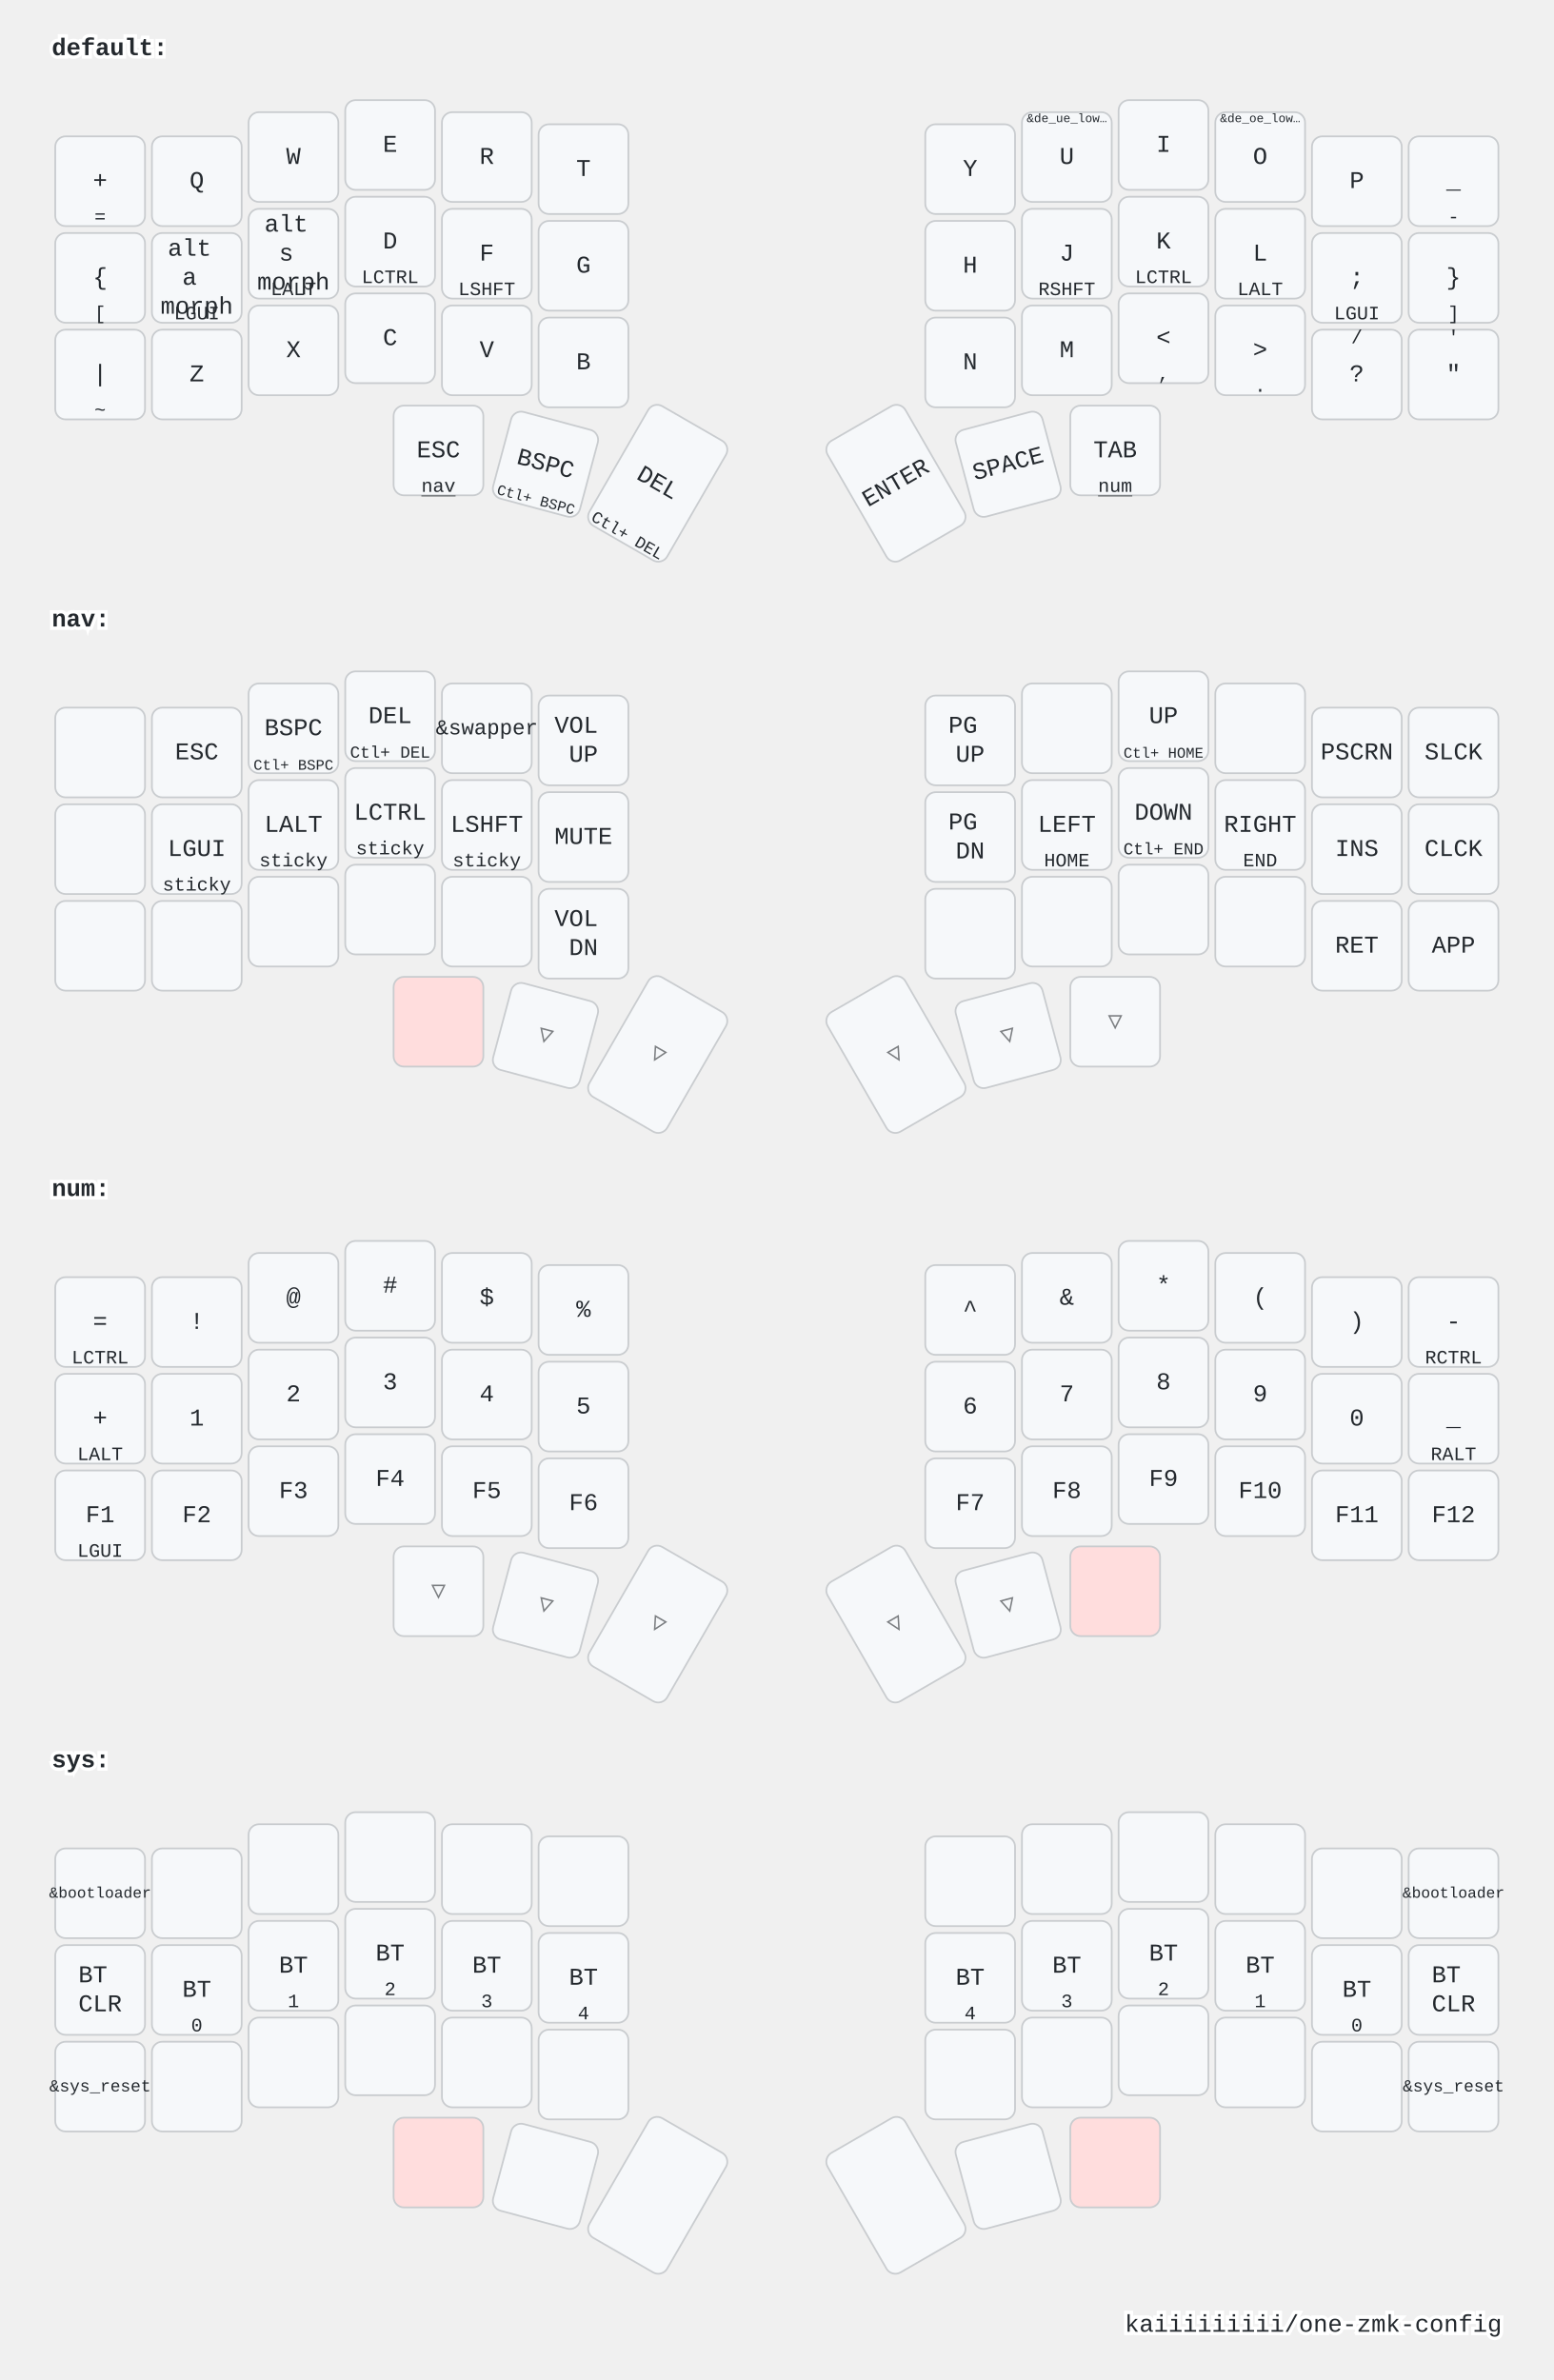
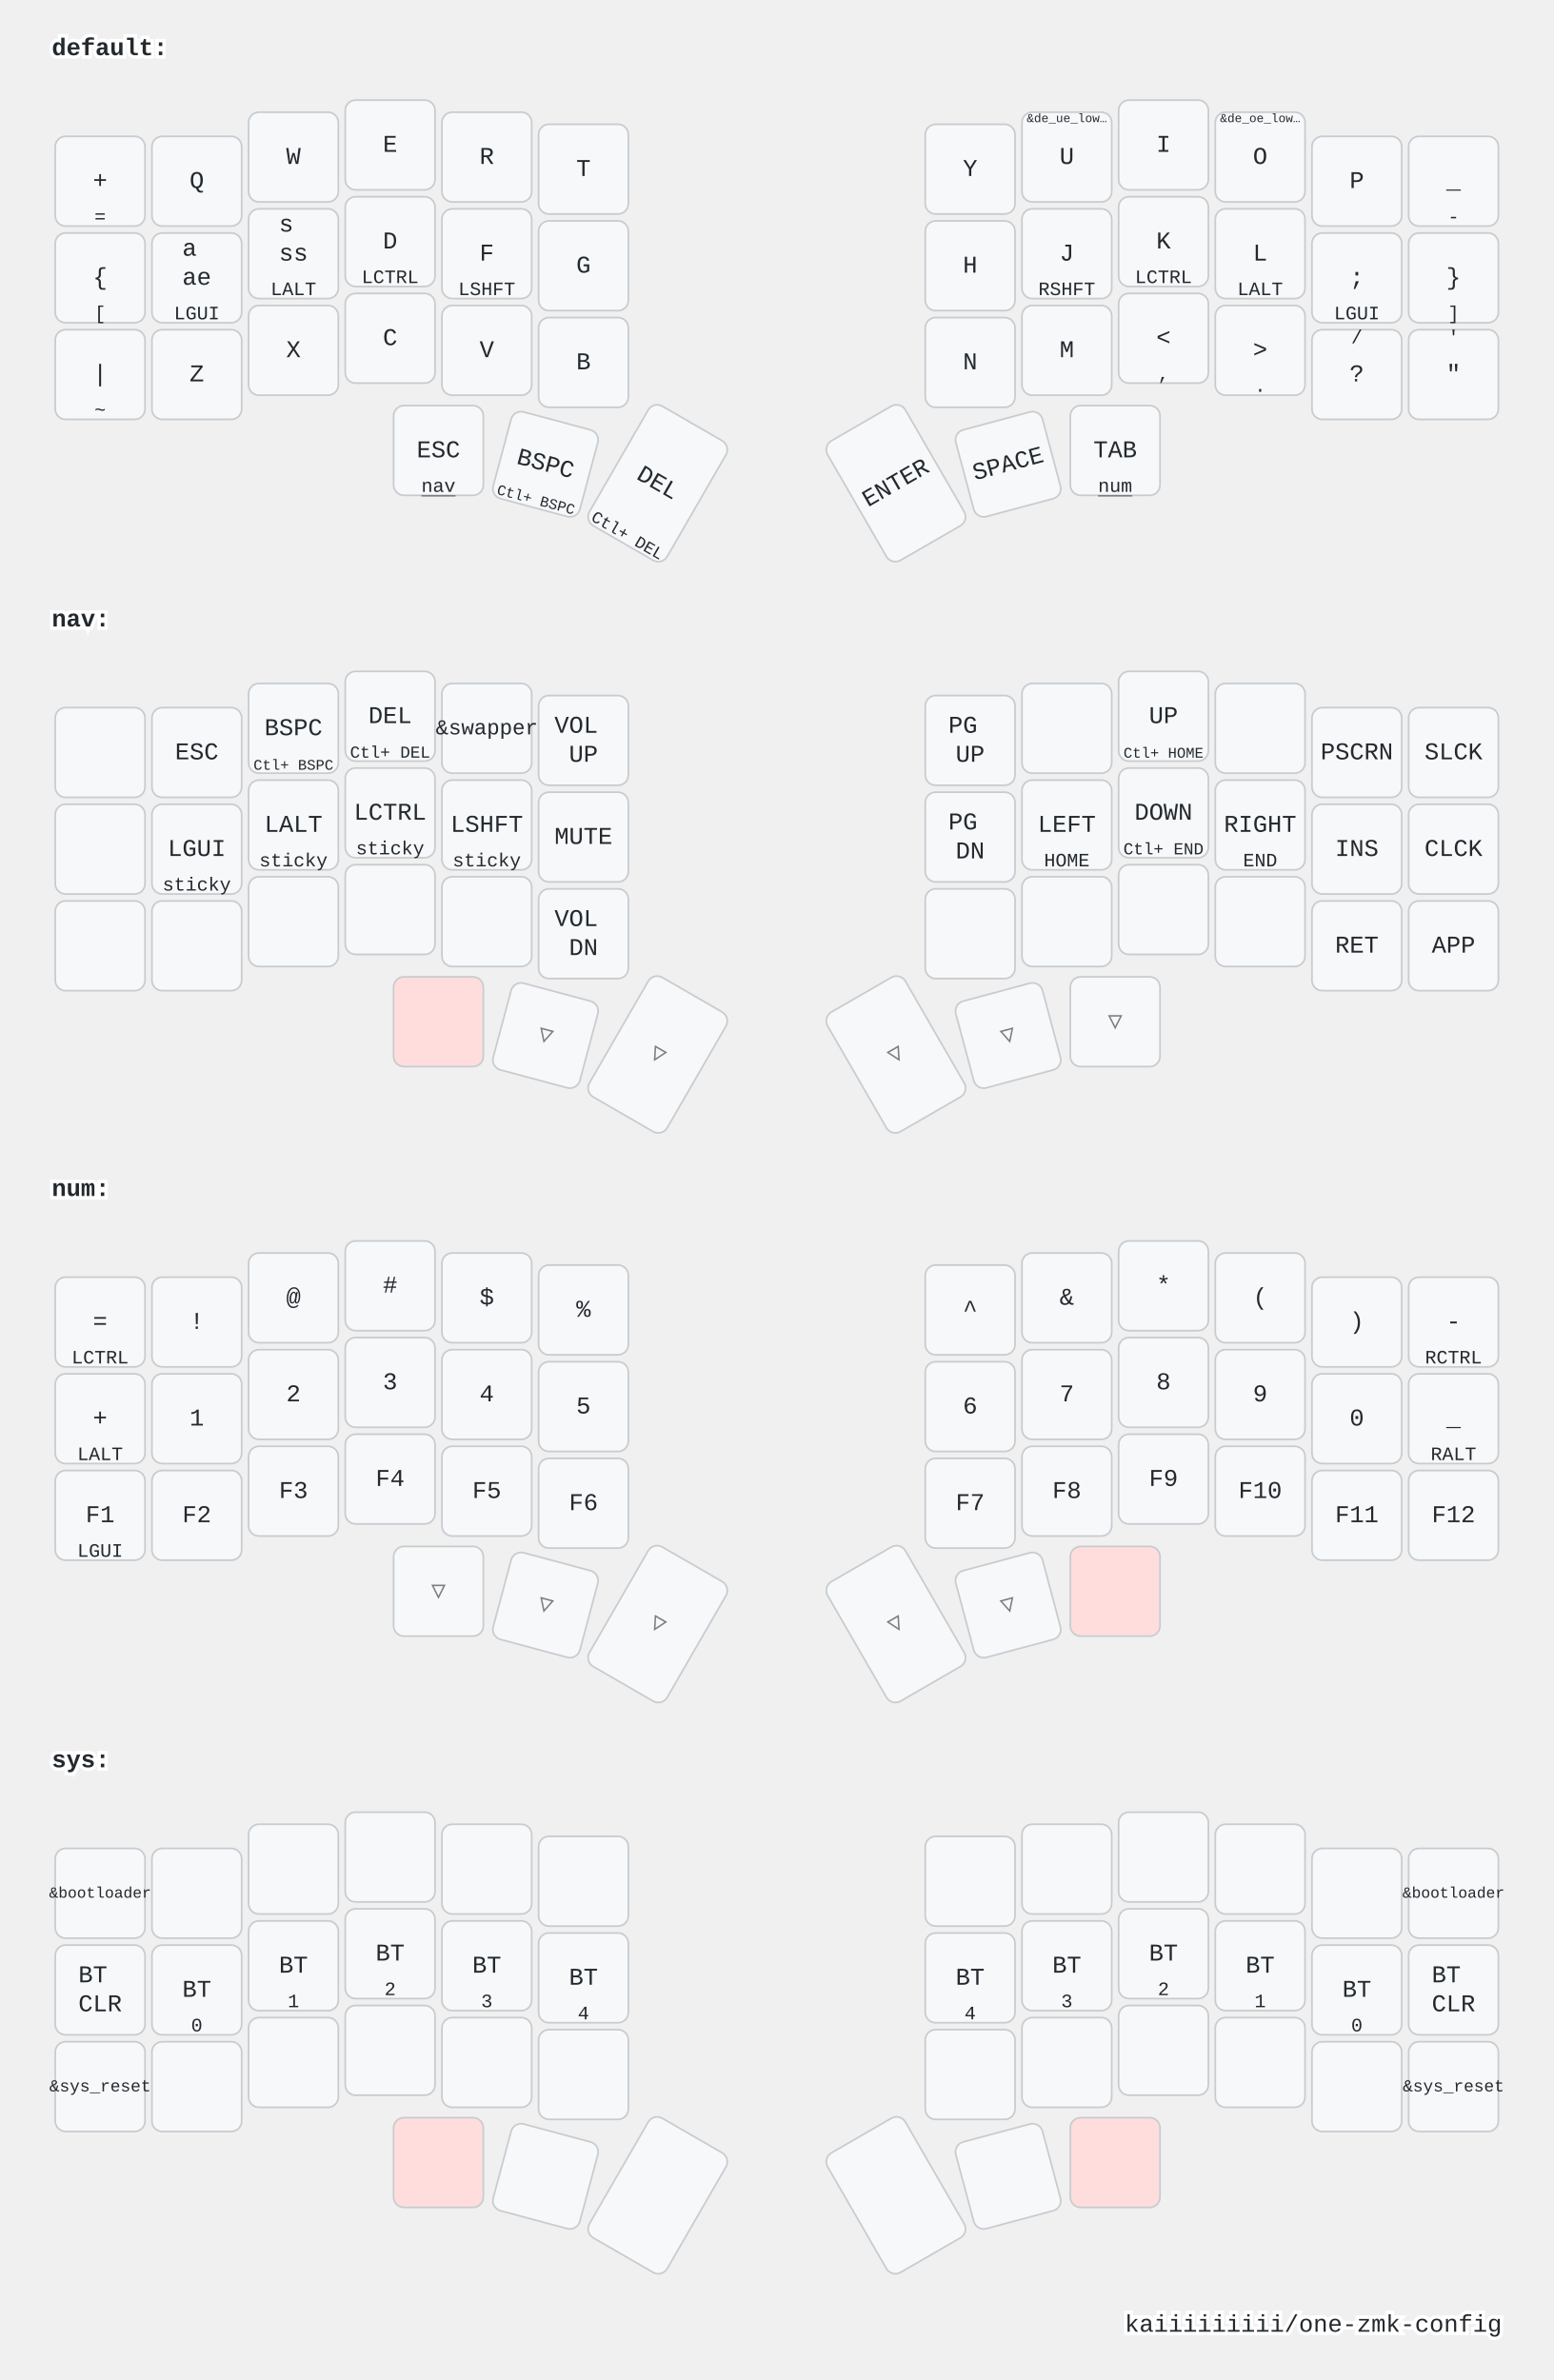
<svg xmlns="http://www.w3.org/2000/svg" width="900" height="1379" viewBox="0 0 900 1379" class="keymap">
  <style>/* inherit to force styles through use tags */
svg path {
    fill: inherit;
}

/* font and background color specifications */
svg.keymap {
    font-family: SFMono-Regular,Consolas,Liberation Mono,Menlo,monospace;
    font-size: 14px;
    font-kerning: normal;
    text-rendering: optimizeLegibility;
    fill: #24292e;
}

/* default key styling */
rect.key {
    fill: #f6f8fa;
}

rect.key, rect.combo {
    stroke: #c9cccf;
    stroke-width: 1;
}

/* default key side styling, only used is draw_key_sides is set */
rect.side {
    filter: brightness(90%);
}

/* color accent for combo boxes */
rect.combo, rect.combo-separate {
    fill: #cdf;
}

/* color accent for held keys */
rect.held, rect.combo.held {
    fill: #fdd;
}

/* color accent for ghost (optional) keys */
rect.ghost, rect.combo.ghost {
    stroke-dasharray: 4, 4;
    stroke-width: 2;
}

text {
    text-anchor: middle;
    dominant-baseline: middle;
}

/* styling for layer labels */
text.label {
    font-weight: bold;
    text-anchor: start;
    stroke: white;
    stroke-width: 4;
    paint-order: stroke;
}

/* styling for optional footer */
text.footer {
    text-anchor: end;
    dominant-baseline: auto;
    stroke: white;
    stroke-width: 4;
    paint-order: stroke;
}

/* styling for combo tap, and key hold/shifted label text */
text.combo, text.hold, text.shifted {
    font-size: 11px;
}

text.hold {
    text-anchor: middle;
    dominant-baseline: auto;
}

text.shifted {
    text-anchor: middle;
    dominant-baseline: hanging;
}

text.layer-activator {
    text-decoration: underline;
}

/* styling for hold/shifted label text in combo box */
text.combo.hold, text.combo.shifted {
    font-size: 8px;
}

/* lighter symbol for transparent keys */
text.trans {
    fill: #7b7e81;
}

/* styling for combo dendrons */
path.combo {
    stroke-width: 1;
    stroke: gray;
    fill: none;
}

/* Start Tabler Icons Cleanup */
/* cannot use height/width with glyphs */
.icon-tabler &gt; path {
    fill: inherit;
    stroke: inherit;
    stroke-width: 2;
}
/* hide tabler's default box */
.icon-tabler &gt; path[stroke="none"][fill="none"] {
    visibility: hidden;
}
/* End Tabler Icons Cleanup */

@media (prefers-color-scheme: dark) {
svg.keymap { fill: #d1d6db; }
rect.key { fill: #3f4750; }
rect.key, rect.combo { stroke: #60666c; }
rect.combo, rect.combo-separate { fill: #1f3d7a; }
rect.held, rect.combo.held { fill: #854747; }
text.label, text.footer { stroke: black; }
text.trans { fill: #7e8184; }
path.combo { stroke: #7f7f7f; }

}</style>
  <g transform="translate(30, 0)" class="layer-default">
    <text x="0" y="28" class="label" id="default">default:</text>
    <g transform="translate(0, 56)">
      <g transform="translate(28, 49)" class="key keypos-0">
        <rect rx="6" ry="6" x="-26" y="-26" width="52" height="52" class="key" />
        <text x="0" y="0" class="key tap">+</text>
        <text x="0" y="24" class="key hold">=</text>
      </g>
      <g transform="translate(84, 49)" class="key keypos-1">
        <rect rx="6" ry="6" x="-26" y="-26" width="52" height="52" class="key" />
        <text x="0" y="0" class="key tap">Q</text>
      </g>
      <g transform="translate(140, 35)" class="key keypos-2">
        <rect rx="6" ry="6" x="-26" y="-26" width="52" height="52" class="key" />
        <text x="0" y="0" class="key tap">W</text>
      </g>
      <g transform="translate(196, 28)" class="key keypos-3">
        <rect rx="6" ry="6" x="-26" y="-26" width="52" height="52" class="key" />
        <text x="0" y="0" class="key tap">E</text>
      </g>
      <g transform="translate(252, 35)" class="key keypos-4">
        <rect rx="6" ry="6" x="-26" y="-26" width="52" height="52" class="key" />
        <text x="0" y="0" class="key tap">R</text>
      </g>
      <g transform="translate(308, 42)" class="key keypos-5">
        <rect rx="6" ry="6" x="-26" y="-26" width="52" height="52" class="key" />
        <text x="0" y="0" class="key tap">T</text>
      </g>
      <g transform="translate(532, 42)" class="key keypos-6">
        <rect rx="6" ry="6" x="-26" y="-26" width="52" height="52" class="key" />
        <text x="0" y="0" class="key tap">Y</text>
      </g>
      <g transform="translate(588, 35)" class="key keypos-7">
        <rect rx="6" ry="6" x="-26" y="-26" width="52" height="52" class="key" />
        <text x="0" y="0" class="key tap">U</text>
        <text x="0" y="-24" class="key shifted">
          <tspan style="font-size: 64%">&amp;de_ue_low…</tspan>
        </text>
      </g>
      <g transform="translate(644, 28)" class="key keypos-8">
        <rect rx="6" ry="6" x="-26" y="-26" width="52" height="52" class="key" />
        <text x="0" y="0" class="key tap">I</text>
      </g>
      <g transform="translate(700, 35)" class="key keypos-9">
        <rect rx="6" ry="6" x="-26" y="-26" width="52" height="52" class="key" />
        <text x="0" y="0" class="key tap">O</text>
        <text x="0" y="-24" class="key shifted">
          <tspan style="font-size: 64%">&amp;de_oe_low…</tspan>
        </text>
      </g>
      <g transform="translate(756, 49)" class="key keypos-10">
        <rect rx="6" ry="6" x="-26" y="-26" width="52" height="52" class="key" />
        <text x="0" y="0" class="key tap">P</text>
      </g>
      <g transform="translate(812, 49)" class="key keypos-11">
        <rect rx="6" ry="6" x="-26" y="-26" width="52" height="52" class="key" />
        <text x="0" y="0" class="key tap">_</text>
        <text x="0" y="24" class="key hold">-</text>
      </g>
      <g transform="translate(28, 105)" class="key keypos-12">
        <rect rx="6" ry="6" x="-26" y="-26" width="52" height="52" class="key" />
        <text x="0" y="0" class="key tap">{</text>
        <text x="0" y="24" class="key hold">[</text>
      </g>
      <g transform="translate(84, 105)" class="key keypos-13">
        <rect rx="6" ry="6" x="-26" y="-26" width="52" height="52" class="key" />
        <text x="0" y="0" class="key tap">
-           <tspan x="0" dy="-1.2em">alt</tspan>
-           <tspan x="0" dy="1.2em">a</tspan>
-           <tspan x="0" dy="1.2em">morph</tspan>
+           <tspan x="0" dy="-1.2em">a</tspan>
+           <tspan x="0" dy="1.2em">ae</tspan>
        </text>
        <text x="0" y="24" class="key hold">LGUI</text>
      </g>
      <g transform="translate(140, 91)" class="key keypos-14">
        <rect rx="6" ry="6" x="-26" y="-26" width="52" height="52" class="key" />
        <text x="0" y="0" class="key tap">
-           <tspan x="0" dy="-1.2em">alt</tspan>
-           <tspan x="0" dy="1.2em">s</tspan>
-           <tspan x="0" dy="1.2em">morph</tspan>
+           <tspan x="0" dy="-1.2em">s</tspan>
+           <tspan x="0" dy="1.2em">ss</tspan>
        </text>
        <text x="0" y="24" class="key hold">LALT</text>
      </g>
      <g transform="translate(196, 84)" class="key keypos-15">
        <rect rx="6" ry="6" x="-26" y="-26" width="52" height="52" class="key" />
        <text x="0" y="0" class="key tap">D</text>
        <text x="0" y="24" class="key hold">LCTRL</text>
      </g>
      <g transform="translate(252, 91)" class="key keypos-16">
        <rect rx="6" ry="6" x="-26" y="-26" width="52" height="52" class="key" />
        <text x="0" y="0" class="key tap">F</text>
        <text x="0" y="24" class="key hold">LSHFT</text>
      </g>
      <g transform="translate(308, 98)" class="key keypos-17">
        <rect rx="6" ry="6" x="-26" y="-26" width="52" height="52" class="key" />
        <text x="0" y="0" class="key tap">G</text>
      </g>
      <g transform="translate(532, 98)" class="key keypos-18">
        <rect rx="6" ry="6" x="-26" y="-26" width="52" height="52" class="key" />
        <text x="0" y="0" class="key tap">H</text>
      </g>
      <g transform="translate(588, 91)" class="key keypos-19">
        <rect rx="6" ry="6" x="-26" y="-26" width="52" height="52" class="key" />
        <text x="0" y="0" class="key tap">J</text>
        <text x="0" y="24" class="key hold">RSHFT</text>
      </g>
      <g transform="translate(644, 84)" class="key keypos-20">
        <rect rx="6" ry="6" x="-26" y="-26" width="52" height="52" class="key" />
        <text x="0" y="0" class="key tap">K</text>
        <text x="0" y="24" class="key hold">LCTRL</text>
      </g>
      <g transform="translate(700, 91)" class="key keypos-21">
        <rect rx="6" ry="6" x="-26" y="-26" width="52" height="52" class="key" />
        <text x="0" y="0" class="key tap">L</text>
        <text x="0" y="24" class="key hold">LALT</text>
      </g>
      <g transform="translate(756, 105)" class="key keypos-22">
        <rect rx="6" ry="6" x="-26" y="-26" width="52" height="52" class="key" />
        <text x="0" y="0" class="key tap">;</text>
        <text x="0" y="24" class="key hold">LGUI</text>
      </g>
      <g transform="translate(812, 105)" class="key keypos-23">
        <rect rx="6" ry="6" x="-26" y="-26" width="52" height="52" class="key" />
        <text x="0" y="0" class="key tap">}</text>
        <text x="0" y="24" class="key hold">]</text>
      </g>
      <g transform="translate(28, 161)" class="key keypos-24">
        <rect rx="6" ry="6" x="-26" y="-26" width="52" height="52" class="key" />
        <text x="0" y="0" class="key tap">|</text>
        <text x="0" y="24" class="key hold">~</text>
      </g>
      <g transform="translate(84, 161)" class="key keypos-25">
        <rect rx="6" ry="6" x="-26" y="-26" width="52" height="52" class="key" />
        <text x="0" y="0" class="key tap">Z</text>
      </g>
      <g transform="translate(140, 147)" class="key keypos-26">
        <rect rx="6" ry="6" x="-26" y="-26" width="52" height="52" class="key" />
        <text x="0" y="0" class="key tap">X</text>
      </g>
      <g transform="translate(196, 140)" class="key keypos-27">
        <rect rx="6" ry="6" x="-26" y="-26" width="52" height="52" class="key" />
        <text x="0" y="0" class="key tap">C</text>
      </g>
      <g transform="translate(252, 147)" class="key keypos-28">
        <rect rx="6" ry="6" x="-26" y="-26" width="52" height="52" class="key" />
        <text x="0" y="0" class="key tap">V</text>
      </g>
      <g transform="translate(308, 154)" class="key keypos-29">
        <rect rx="6" ry="6" x="-26" y="-26" width="52" height="52" class="key" />
        <text x="0" y="0" class="key tap">B</text>
      </g>
      <g transform="translate(532, 154)" class="key keypos-30">
        <rect rx="6" ry="6" x="-26" y="-26" width="52" height="52" class="key" />
        <text x="0" y="0" class="key tap">N</text>
      </g>
      <g transform="translate(588, 147)" class="key keypos-31">
        <rect rx="6" ry="6" x="-26" y="-26" width="52" height="52" class="key" />
        <text x="0" y="0" class="key tap">M</text>
      </g>
      <g transform="translate(644, 140)" class="key keypos-32">
        <rect rx="6" ry="6" x="-26" y="-26" width="52" height="52" class="key" />
        <text x="0" y="0" class="key tap">&lt;</text>
        <text x="0" y="24" class="key hold">,</text>
      </g>
      <g transform="translate(700, 147)" class="key keypos-33">
        <rect rx="6" ry="6" x="-26" y="-26" width="52" height="52" class="key" />
        <text x="0" y="0" class="key tap">&gt;</text>
        <text x="0" y="24" class="key hold">.</text>
      </g>
      <g transform="translate(756, 161)" class="key keypos-34">
        <rect rx="6" ry="6" x="-26" y="-26" width="52" height="52" class="key" />
        <text x="0" y="0" class="key tap">?</text>
        <text x="0" y="-24" class="key shifted">/</text>
      </g>
      <g transform="translate(812, 161)" class="key keypos-35">
        <rect rx="6" ry="6" x="-26" y="-26" width="52" height="52" class="key" />
        <text x="0" y="0" class="key tap">"</text>
        <text x="0" y="-24" class="key shifted">'</text>
      </g>
      <g transform="translate(224, 205)" class="key keypos-36">
        <rect rx="6" ry="6" x="-26" y="-26" width="52" height="52" class="key" />
        <text x="0" y="0" class="key tap">ESC</text>
        <a href="#nav">
          <text x="0" y="24" class="key hold layer-activator">nav</text>
        </a>
      </g>
      <g transform="translate(286, 213) rotate(15.0)" class="key keypos-37">
        <rect rx="6" ry="6" x="-26" y="-26" width="52" height="52" class="key" />
        <text x="0" y="0" class="key tap">BSPC</text>
        <text x="0" y="24" class="key hold">
          <tspan style="font-size: 78%">Ctl+ BSPC</tspan>
        </text>
      </g>
      <g transform="translate(351, 224) rotate(30.0)" class="key keypos-38">
        <rect rx="6" ry="6" x="-26" y="-40" width="52" height="80" class="key" />
        <text x="0" y="0" class="key tap">DEL</text>
        <text x="0" y="38" class="key hold">
          <tspan style="font-size: 88%">Ctl+ DEL</tspan>
        </text>
      </g>
      <g transform="translate(489, 224) rotate(-30.0)" class="key keypos-39">
        <rect rx="6" ry="6" x="-26" y="-40" width="52" height="80" class="key" />
        <text x="0" y="0" class="key tap">ENTER</text>
      </g>
      <g transform="translate(554, 213) rotate(-15.0)" class="key keypos-40">
        <rect rx="6" ry="6" x="-26" y="-26" width="52" height="52" class="key" />
        <text x="0" y="0" class="key tap">SPACE</text>
      </g>
      <g transform="translate(616, 205)" class="key keypos-41">
        <rect rx="6" ry="6" x="-26" y="-26" width="52" height="52" class="key" />
        <text x="0" y="0" class="key tap">TAB</text>
        <a href="#num">
          <text x="0" y="24" class="key hold layer-activator">num</text>
        </a>
      </g>
    </g>
  </g>
  <g transform="translate(30, 331)" class="layer-nav">
    <text x="0" y="28" class="label" id="nav">nav:</text>
    <g transform="translate(0, 56)">
      <g transform="translate(28, 49)" class="key keypos-0">
        <rect rx="6" ry="6" x="-26" y="-26" width="52" height="52" class="key" />
      </g>
      <g transform="translate(84, 49)" class="key keypos-1">
        <rect rx="6" ry="6" x="-26" y="-26" width="52" height="52" class="key" />
        <text x="0" y="0" class="key tap">ESC</text>
      </g>
      <g transform="translate(140, 35)" class="key keypos-2">
        <rect rx="6" ry="6" x="-26" y="-26" width="52" height="52" class="key" />
        <text x="0" y="0" class="key tap">BSPC</text>
        <text x="0" y="24" class="key hold">
          <tspan style="font-size: 78%">Ctl+ BSPC</tspan>
        </text>
      </g>
      <g transform="translate(196, 28)" class="key keypos-3">
        <rect rx="6" ry="6" x="-26" y="-26" width="52" height="52" class="key" />
        <text x="0" y="0" class="key tap">DEL</text>
        <text x="0" y="24" class="key hold">
          <tspan style="font-size: 88%">Ctl+ DEL</tspan>
        </text>
      </g>
      <g transform="translate(252, 35)" class="key keypos-4">
        <rect rx="6" ry="6" x="-26" y="-26" width="52" height="52" class="key" />
        <text x="0" y="0" class="key tap">
          <tspan style="font-size: 88%">&amp;swapper</tspan>
        </text>
      </g>
      <g transform="translate(308, 42)" class="key keypos-5">
        <rect rx="6" ry="6" x="-26" y="-26" width="52" height="52" class="key" />
        <text x="0" y="0" class="key tap">
          <tspan x="0" dy="-0.6em">VOL</tspan>
          <tspan x="0" dy="1.2em">UP</tspan>
        </text>
      </g>
      <g transform="translate(532, 42)" class="key keypos-6">
        <rect rx="6" ry="6" x="-26" y="-26" width="52" height="52" class="key" />
        <text x="0" y="0" class="key tap">
          <tspan x="0" dy="-0.6em">PG</tspan>
          <tspan x="0" dy="1.2em">UP</tspan>
        </text>
      </g>
      <g transform="translate(588, 35)" class="key keypos-7">
        <rect rx="6" ry="6" x="-26" y="-26" width="52" height="52" class="key" />
      </g>
      <g transform="translate(644, 28)" class="key keypos-8">
        <rect rx="6" ry="6" x="-26" y="-26" width="52" height="52" class="key" />
        <text x="0" y="0" class="key tap">UP</text>
        <text x="0" y="24" class="key hold">
          <tspan style="font-size: 78%">Ctl+ HOME</tspan>
        </text>
      </g>
      <g transform="translate(700, 35)" class="key keypos-9">
        <rect rx="6" ry="6" x="-26" y="-26" width="52" height="52" class="key" />
      </g>
      <g transform="translate(756, 49)" class="key keypos-10">
        <rect rx="6" ry="6" x="-26" y="-26" width="52" height="52" class="key" />
        <text x="0" y="0" class="key tap">PSCRN</text>
      </g>
      <g transform="translate(812, 49)" class="key keypos-11">
        <rect rx="6" ry="6" x="-26" y="-26" width="52" height="52" class="key" />
        <text x="0" y="0" class="key tap">SLCK</text>
      </g>
      <g transform="translate(28, 105)" class="key keypos-12">
        <rect rx="6" ry="6" x="-26" y="-26" width="52" height="52" class="key" />
      </g>
      <g transform="translate(84, 105)" class="key keypos-13">
        <rect rx="6" ry="6" x="-26" y="-26" width="52" height="52" class="key" />
        <text x="0" y="0" class="key tap">LGUI</text>
        <text x="0" y="24" class="key hold">sticky</text>
      </g>
      <g transform="translate(140, 91)" class="key keypos-14">
        <rect rx="6" ry="6" x="-26" y="-26" width="52" height="52" class="key" />
        <text x="0" y="0" class="key tap">LALT</text>
        <text x="0" y="24" class="key hold">sticky</text>
      </g>
      <g transform="translate(196, 84)" class="key keypos-15">
        <rect rx="6" ry="6" x="-26" y="-26" width="52" height="52" class="key" />
        <text x="0" y="0" class="key tap">LCTRL</text>
        <text x="0" y="24" class="key hold">sticky</text>
      </g>
      <g transform="translate(252, 91)" class="key keypos-16">
        <rect rx="6" ry="6" x="-26" y="-26" width="52" height="52" class="key" />
        <text x="0" y="0" class="key tap">LSHFT</text>
        <text x="0" y="24" class="key hold">sticky</text>
      </g>
      <g transform="translate(308, 98)" class="key keypos-17">
        <rect rx="6" ry="6" x="-26" y="-26" width="52" height="52" class="key" />
        <text x="0" y="0" class="key tap">MUTE</text>
      </g>
      <g transform="translate(532, 98)" class="key keypos-18">
        <rect rx="6" ry="6" x="-26" y="-26" width="52" height="52" class="key" />
        <text x="0" y="0" class="key tap">
          <tspan x="0" dy="-0.6em">PG</tspan>
          <tspan x="0" dy="1.2em">DN</tspan>
        </text>
      </g>
      <g transform="translate(588, 91)" class="key keypos-19">
        <rect rx="6" ry="6" x="-26" y="-26" width="52" height="52" class="key" />
        <text x="0" y="0" class="key tap">LEFT</text>
        <text x="0" y="24" class="key hold">HOME</text>
      </g>
      <g transform="translate(644, 84)" class="key keypos-20">
        <rect rx="6" ry="6" x="-26" y="-26" width="52" height="52" class="key" />
        <text x="0" y="0" class="key tap">DOWN</text>
        <text x="0" y="24" class="key hold">
          <tspan style="font-size: 88%">Ctl+ END</tspan>
        </text>
      </g>
      <g transform="translate(700, 91)" class="key keypos-21">
        <rect rx="6" ry="6" x="-26" y="-26" width="52" height="52" class="key" />
        <text x="0" y="0" class="key tap">RIGHT</text>
        <text x="0" y="24" class="key hold">END</text>
      </g>
      <g transform="translate(756, 105)" class="key keypos-22">
        <rect rx="6" ry="6" x="-26" y="-26" width="52" height="52" class="key" />
        <text x="0" y="0" class="key tap">INS</text>
      </g>
      <g transform="translate(812, 105)" class="key keypos-23">
        <rect rx="6" ry="6" x="-26" y="-26" width="52" height="52" class="key" />
        <text x="0" y="0" class="key tap">CLCK</text>
      </g>
      <g transform="translate(28, 161)" class="key keypos-24">
        <rect rx="6" ry="6" x="-26" y="-26" width="52" height="52" class="key" />
      </g>
      <g transform="translate(84, 161)" class="key keypos-25">
        <rect rx="6" ry="6" x="-26" y="-26" width="52" height="52" class="key" />
      </g>
      <g transform="translate(140, 147)" class="key keypos-26">
        <rect rx="6" ry="6" x="-26" y="-26" width="52" height="52" class="key" />
      </g>
      <g transform="translate(196, 140)" class="key keypos-27">
        <rect rx="6" ry="6" x="-26" y="-26" width="52" height="52" class="key" />
      </g>
      <g transform="translate(252, 147)" class="key keypos-28">
        <rect rx="6" ry="6" x="-26" y="-26" width="52" height="52" class="key" />
      </g>
      <g transform="translate(308, 154)" class="key keypos-29">
        <rect rx="6" ry="6" x="-26" y="-26" width="52" height="52" class="key" />
        <text x="0" y="0" class="key tap">
          <tspan x="0" dy="-0.6em">VOL</tspan>
          <tspan x="0" dy="1.2em">DN</tspan>
        </text>
      </g>
      <g transform="translate(532, 154)" class="key keypos-30">
        <rect rx="6" ry="6" x="-26" y="-26" width="52" height="52" class="key" />
      </g>
      <g transform="translate(588, 147)" class="key keypos-31">
        <rect rx="6" ry="6" x="-26" y="-26" width="52" height="52" class="key" />
      </g>
      <g transform="translate(644, 140)" class="key keypos-32">
        <rect rx="6" ry="6" x="-26" y="-26" width="52" height="52" class="key" />
      </g>
      <g transform="translate(700, 147)" class="key keypos-33">
        <rect rx="6" ry="6" x="-26" y="-26" width="52" height="52" class="key" />
      </g>
      <g transform="translate(756, 161)" class="key keypos-34">
        <rect rx="6" ry="6" x="-26" y="-26" width="52" height="52" class="key" />
        <text x="0" y="0" class="key tap">RET</text>
      </g>
      <g transform="translate(812, 161)" class="key keypos-35">
        <rect rx="6" ry="6" x="-26" y="-26" width="52" height="52" class="key" />
        <text x="0" y="0" class="key tap">APP</text>
      </g>
      <g transform="translate(224, 205)" class="key held keypos-36">
        <rect rx="6" ry="6" x="-26" y="-26" width="52" height="52" class="key held" />
      </g>
      <g transform="translate(286, 213) rotate(15.0)" class="key trans keypos-37">
        <rect rx="6" ry="6" x="-26" y="-26" width="52" height="52" class="key trans" />
        <text x="0" y="0" class="key trans tap">▽</text>
      </g>
      <g transform="translate(351, 224) rotate(30.0)" class="key trans keypos-38">
        <rect rx="6" ry="6" x="-26" y="-40" width="52" height="80" class="key trans" />
        <text x="0" y="0" class="key trans tap">▽</text>
      </g>
      <g transform="translate(489, 224) rotate(-30.0)" class="key trans keypos-39">
        <rect rx="6" ry="6" x="-26" y="-40" width="52" height="80" class="key trans" />
        <text x="0" y="0" class="key trans tap">▽</text>
      </g>
      <g transform="translate(554, 213) rotate(-15.0)" class="key trans keypos-40">
        <rect rx="6" ry="6" x="-26" y="-26" width="52" height="52" class="key trans" />
        <text x="0" y="0" class="key trans tap">▽</text>
      </g>
      <g transform="translate(616, 205)" class="key trans keypos-41">
        <rect rx="6" ry="6" x="-26" y="-26" width="52" height="52" class="key trans" />
        <text x="0" y="0" class="key trans tap">▽</text>
      </g>
    </g>
  </g>
  <g transform="translate(30, 661)" class="layer-num">
    <text x="0" y="28" class="label" id="num">num:</text>
    <g transform="translate(0, 56)">
      <g transform="translate(28, 49)" class="key keypos-0">
        <rect rx="6" ry="6" x="-26" y="-26" width="52" height="52" class="key" />
        <text x="0" y="0" class="key tap">=</text>
        <text x="0" y="24" class="key hold">LCTRL</text>
      </g>
      <g transform="translate(84, 49)" class="key keypos-1">
        <rect rx="6" ry="6" x="-26" y="-26" width="52" height="52" class="key" />
        <text x="0" y="0" class="key tap">!</text>
      </g>
      <g transform="translate(140, 35)" class="key keypos-2">
        <rect rx="6" ry="6" x="-26" y="-26" width="52" height="52" class="key" />
        <text x="0" y="0" class="key tap">@</text>
      </g>
      <g transform="translate(196, 28)" class="key keypos-3">
        <rect rx="6" ry="6" x="-26" y="-26" width="52" height="52" class="key" />
        <text x="0" y="0" class="key tap">#</text>
      </g>
      <g transform="translate(252, 35)" class="key keypos-4">
        <rect rx="6" ry="6" x="-26" y="-26" width="52" height="52" class="key" />
        <text x="0" y="0" class="key tap">$</text>
      </g>
      <g transform="translate(308, 42)" class="key keypos-5">
        <rect rx="6" ry="6" x="-26" y="-26" width="52" height="52" class="key" />
        <text x="0" y="0" class="key tap">%</text>
      </g>
      <g transform="translate(532, 42)" class="key keypos-6">
        <rect rx="6" ry="6" x="-26" y="-26" width="52" height="52" class="key" />
        <text x="0" y="0" class="key tap">^</text>
      </g>
      <g transform="translate(588, 35)" class="key keypos-7">
        <rect rx="6" ry="6" x="-26" y="-26" width="52" height="52" class="key" />
        <text x="0" y="0" class="key tap">&amp;</text>
      </g>
      <g transform="translate(644, 28)" class="key keypos-8">
        <rect rx="6" ry="6" x="-26" y="-26" width="52" height="52" class="key" />
        <text x="0" y="0" class="key tap">*</text>
      </g>
      <g transform="translate(700, 35)" class="key keypos-9">
        <rect rx="6" ry="6" x="-26" y="-26" width="52" height="52" class="key" />
        <text x="0" y="0" class="key tap">(</text>
      </g>
      <g transform="translate(756, 49)" class="key keypos-10">
        <rect rx="6" ry="6" x="-26" y="-26" width="52" height="52" class="key" />
        <text x="0" y="0" class="key tap">)</text>
      </g>
      <g transform="translate(812, 49)" class="key keypos-11">
        <rect rx="6" ry="6" x="-26" y="-26" width="52" height="52" class="key" />
        <text x="0" y="0" class="key tap">-</text>
        <text x="0" y="24" class="key hold">RCTRL</text>
      </g>
      <g transform="translate(28, 105)" class="key keypos-12">
        <rect rx="6" ry="6" x="-26" y="-26" width="52" height="52" class="key" />
        <text x="0" y="0" class="key tap">+</text>
        <text x="0" y="24" class="key hold">LALT</text>
      </g>
      <g transform="translate(84, 105)" class="key keypos-13">
        <rect rx="6" ry="6" x="-26" y="-26" width="52" height="52" class="key" />
        <text x="0" y="0" class="key tap">1</text>
      </g>
      <g transform="translate(140, 91)" class="key keypos-14">
        <rect rx="6" ry="6" x="-26" y="-26" width="52" height="52" class="key" />
        <text x="0" y="0" class="key tap">2</text>
      </g>
      <g transform="translate(196, 84)" class="key keypos-15">
        <rect rx="6" ry="6" x="-26" y="-26" width="52" height="52" class="key" />
        <text x="0" y="0" class="key tap">3</text>
      </g>
      <g transform="translate(252, 91)" class="key keypos-16">
        <rect rx="6" ry="6" x="-26" y="-26" width="52" height="52" class="key" />
        <text x="0" y="0" class="key tap">4</text>
      </g>
      <g transform="translate(308, 98)" class="key keypos-17">
        <rect rx="6" ry="6" x="-26" y="-26" width="52" height="52" class="key" />
        <text x="0" y="0" class="key tap">5</text>
      </g>
      <g transform="translate(532, 98)" class="key keypos-18">
        <rect rx="6" ry="6" x="-26" y="-26" width="52" height="52" class="key" />
        <text x="0" y="0" class="key tap">6</text>
      </g>
      <g transform="translate(588, 91)" class="key keypos-19">
        <rect rx="6" ry="6" x="-26" y="-26" width="52" height="52" class="key" />
        <text x="0" y="0" class="key tap">7</text>
      </g>
      <g transform="translate(644, 84)" class="key keypos-20">
        <rect rx="6" ry="6" x="-26" y="-26" width="52" height="52" class="key" />
        <text x="0" y="0" class="key tap">8</text>
      </g>
      <g transform="translate(700, 91)" class="key keypos-21">
        <rect rx="6" ry="6" x="-26" y="-26" width="52" height="52" class="key" />
        <text x="0" y="0" class="key tap">9</text>
      </g>
      <g transform="translate(756, 105)" class="key keypos-22">
        <rect rx="6" ry="6" x="-26" y="-26" width="52" height="52" class="key" />
        <text x="0" y="0" class="key tap">0</text>
      </g>
      <g transform="translate(812, 105)" class="key keypos-23">
        <rect rx="6" ry="6" x="-26" y="-26" width="52" height="52" class="key" />
        <text x="0" y="0" class="key tap">_</text>
        <text x="0" y="24" class="key hold">RALT</text>
      </g>
      <g transform="translate(28, 161)" class="key keypos-24">
        <rect rx="6" ry="6" x="-26" y="-26" width="52" height="52" class="key" />
        <text x="0" y="0" class="key tap">F1</text>
        <text x="0" y="24" class="key hold">LGUI</text>
      </g>
      <g transform="translate(84, 161)" class="key keypos-25">
        <rect rx="6" ry="6" x="-26" y="-26" width="52" height="52" class="key" />
        <text x="0" y="0" class="key tap">F2</text>
      </g>
      <g transform="translate(140, 147)" class="key keypos-26">
        <rect rx="6" ry="6" x="-26" y="-26" width="52" height="52" class="key" />
        <text x="0" y="0" class="key tap">F3</text>
      </g>
      <g transform="translate(196, 140)" class="key keypos-27">
        <rect rx="6" ry="6" x="-26" y="-26" width="52" height="52" class="key" />
        <text x="0" y="0" class="key tap">F4</text>
      </g>
      <g transform="translate(252, 147)" class="key keypos-28">
        <rect rx="6" ry="6" x="-26" y="-26" width="52" height="52" class="key" />
        <text x="0" y="0" class="key tap">F5</text>
      </g>
      <g transform="translate(308, 154)" class="key keypos-29">
        <rect rx="6" ry="6" x="-26" y="-26" width="52" height="52" class="key" />
        <text x="0" y="0" class="key tap">F6</text>
      </g>
      <g transform="translate(532, 154)" class="key keypos-30">
        <rect rx="6" ry="6" x="-26" y="-26" width="52" height="52" class="key" />
        <text x="0" y="0" class="key tap">F7</text>
      </g>
      <g transform="translate(588, 147)" class="key keypos-31">
        <rect rx="6" ry="6" x="-26" y="-26" width="52" height="52" class="key" />
        <text x="0" y="0" class="key tap">F8</text>
      </g>
      <g transform="translate(644, 140)" class="key keypos-32">
        <rect rx="6" ry="6" x="-26" y="-26" width="52" height="52" class="key" />
        <text x="0" y="0" class="key tap">F9</text>
      </g>
      <g transform="translate(700, 147)" class="key keypos-33">
        <rect rx="6" ry="6" x="-26" y="-26" width="52" height="52" class="key" />
        <text x="0" y="0" class="key tap">F10</text>
      </g>
      <g transform="translate(756, 161)" class="key keypos-34">
        <rect rx="6" ry="6" x="-26" y="-26" width="52" height="52" class="key" />
        <text x="0" y="0" class="key tap">F11</text>
      </g>
      <g transform="translate(812, 161)" class="key keypos-35">
        <rect rx="6" ry="6" x="-26" y="-26" width="52" height="52" class="key" />
        <text x="0" y="0" class="key tap">F12</text>
      </g>
      <g transform="translate(224, 205)" class="key trans keypos-36">
        <rect rx="6" ry="6" x="-26" y="-26" width="52" height="52" class="key trans" />
        <text x="0" y="0" class="key trans tap">▽</text>
      </g>
      <g transform="translate(286, 213) rotate(15.0)" class="key trans keypos-37">
        <rect rx="6" ry="6" x="-26" y="-26" width="52" height="52" class="key trans" />
        <text x="0" y="0" class="key trans tap">▽</text>
      </g>
      <g transform="translate(351, 224) rotate(30.0)" class="key trans keypos-38">
        <rect rx="6" ry="6" x="-26" y="-40" width="52" height="80" class="key trans" />
        <text x="0" y="0" class="key trans tap">▽</text>
      </g>
      <g transform="translate(489, 224) rotate(-30.0)" class="key trans keypos-39">
        <rect rx="6" ry="6" x="-26" y="-40" width="52" height="80" class="key trans" />
        <text x="0" y="0" class="key trans tap">▽</text>
      </g>
      <g transform="translate(554, 213) rotate(-15.0)" class="key trans keypos-40">
        <rect rx="6" ry="6" x="-26" y="-26" width="52" height="52" class="key trans" />
        <text x="0" y="0" class="key trans tap">▽</text>
      </g>
      <g transform="translate(616, 205)" class="key held keypos-41">
        <rect rx="6" ry="6" x="-26" y="-26" width="52" height="52" class="key held" />
      </g>
    </g>
  </g>
  <g transform="translate(30, 992)" class="layer-sys">
    <text x="0" y="28" class="label" id="sys">sys:</text>
    <g transform="translate(0, 56)">
      <g transform="translate(28, 49)" class="key keypos-0">
        <rect rx="6" ry="6" x="-26" y="-26" width="52" height="52" class="key" />
        <text x="0" y="0" class="key tap">
          <tspan style="font-size: 64%">&amp;bootloader</tspan>
        </text>
      </g>
      <g transform="translate(84, 49)" class="key keypos-1">
        <rect rx="6" ry="6" x="-26" y="-26" width="52" height="52" class="key" />
      </g>
      <g transform="translate(140, 35)" class="key keypos-2">
        <rect rx="6" ry="6" x="-26" y="-26" width="52" height="52" class="key" />
      </g>
      <g transform="translate(196, 28)" class="key keypos-3">
        <rect rx="6" ry="6" x="-26" y="-26" width="52" height="52" class="key" />
      </g>
      <g transform="translate(252, 35)" class="key keypos-4">
        <rect rx="6" ry="6" x="-26" y="-26" width="52" height="52" class="key" />
      </g>
      <g transform="translate(308, 42)" class="key keypos-5">
        <rect rx="6" ry="6" x="-26" y="-26" width="52" height="52" class="key" />
      </g>
      <g transform="translate(532, 42)" class="key keypos-6">
        <rect rx="6" ry="6" x="-26" y="-26" width="52" height="52" class="key" />
      </g>
      <g transform="translate(588, 35)" class="key keypos-7">
        <rect rx="6" ry="6" x="-26" y="-26" width="52" height="52" class="key" />
      </g>
      <g transform="translate(644, 28)" class="key keypos-8">
        <rect rx="6" ry="6" x="-26" y="-26" width="52" height="52" class="key" />
      </g>
      <g transform="translate(700, 35)" class="key keypos-9">
        <rect rx="6" ry="6" x="-26" y="-26" width="52" height="52" class="key" />
      </g>
      <g transform="translate(756, 49)" class="key keypos-10">
        <rect rx="6" ry="6" x="-26" y="-26" width="52" height="52" class="key" />
      </g>
      <g transform="translate(812, 49)" class="key keypos-11">
        <rect rx="6" ry="6" x="-26" y="-26" width="52" height="52" class="key" />
        <text x="0" y="0" class="key tap">
          <tspan style="font-size: 64%">&amp;bootloader</tspan>
        </text>
      </g>
      <g transform="translate(28, 105)" class="key keypos-12">
        <rect rx="6" ry="6" x="-26" y="-26" width="52" height="52" class="key" />
        <text x="0" y="0" class="key tap">
          <tspan x="0" dy="-0.6em">BT</tspan>
          <tspan x="0" dy="1.2em">CLR</tspan>
        </text>
      </g>
      <g transform="translate(84, 105)" class="key keypos-13">
        <rect rx="6" ry="6" x="-26" y="-26" width="52" height="52" class="key" />
        <text x="0" y="0" class="key tap">BT</text>
        <text x="0" y="24" class="key hold">0</text>
      </g>
      <g transform="translate(140, 91)" class="key keypos-14">
        <rect rx="6" ry="6" x="-26" y="-26" width="52" height="52" class="key" />
        <text x="0" y="0" class="key tap">BT</text>
        <text x="0" y="24" class="key hold">1</text>
      </g>
      <g transform="translate(196, 84)" class="key keypos-15">
        <rect rx="6" ry="6" x="-26" y="-26" width="52" height="52" class="key" />
        <text x="0" y="0" class="key tap">BT</text>
        <text x="0" y="24" class="key hold">2</text>
      </g>
      <g transform="translate(252, 91)" class="key keypos-16">
        <rect rx="6" ry="6" x="-26" y="-26" width="52" height="52" class="key" />
        <text x="0" y="0" class="key tap">BT</text>
        <text x="0" y="24" class="key hold">3</text>
      </g>
      <g transform="translate(308, 98)" class="key keypos-17">
        <rect rx="6" ry="6" x="-26" y="-26" width="52" height="52" class="key" />
        <text x="0" y="0" class="key tap">BT</text>
        <text x="0" y="24" class="key hold">4</text>
      </g>
      <g transform="translate(532, 98)" class="key keypos-18">
        <rect rx="6" ry="6" x="-26" y="-26" width="52" height="52" class="key" />
        <text x="0" y="0" class="key tap">BT</text>
        <text x="0" y="24" class="key hold">4</text>
      </g>
      <g transform="translate(588, 91)" class="key keypos-19">
        <rect rx="6" ry="6" x="-26" y="-26" width="52" height="52" class="key" />
        <text x="0" y="0" class="key tap">BT</text>
        <text x="0" y="24" class="key hold">3</text>
      </g>
      <g transform="translate(644, 84)" class="key keypos-20">
        <rect rx="6" ry="6" x="-26" y="-26" width="52" height="52" class="key" />
        <text x="0" y="0" class="key tap">BT</text>
        <text x="0" y="24" class="key hold">2</text>
      </g>
      <g transform="translate(700, 91)" class="key keypos-21">
        <rect rx="6" ry="6" x="-26" y="-26" width="52" height="52" class="key" />
        <text x="0" y="0" class="key tap">BT</text>
        <text x="0" y="24" class="key hold">1</text>
      </g>
      <g transform="translate(756, 105)" class="key keypos-22">
        <rect rx="6" ry="6" x="-26" y="-26" width="52" height="52" class="key" />
        <text x="0" y="0" class="key tap">BT</text>
        <text x="0" y="24" class="key hold">0</text>
      </g>
      <g transform="translate(812, 105)" class="key keypos-23">
        <rect rx="6" ry="6" x="-26" y="-26" width="52" height="52" class="key" />
        <text x="0" y="0" class="key tap">
          <tspan x="0" dy="-0.6em">BT</tspan>
          <tspan x="0" dy="1.2em">CLR</tspan>
        </text>
      </g>
      <g transform="translate(28, 161)" class="key keypos-24">
        <rect rx="6" ry="6" x="-26" y="-26" width="52" height="52" class="key" />
        <text x="0" y="0" class="key tap">
          <tspan style="font-size: 70%">&amp;sys_reset</tspan>
        </text>
      </g>
      <g transform="translate(84, 161)" class="key keypos-25">
        <rect rx="6" ry="6" x="-26" y="-26" width="52" height="52" class="key" />
      </g>
      <g transform="translate(140, 147)" class="key keypos-26">
        <rect rx="6" ry="6" x="-26" y="-26" width="52" height="52" class="key" />
      </g>
      <g transform="translate(196, 140)" class="key keypos-27">
        <rect rx="6" ry="6" x="-26" y="-26" width="52" height="52" class="key" />
      </g>
      <g transform="translate(252, 147)" class="key keypos-28">
        <rect rx="6" ry="6" x="-26" y="-26" width="52" height="52" class="key" />
      </g>
      <g transform="translate(308, 154)" class="key keypos-29">
        <rect rx="6" ry="6" x="-26" y="-26" width="52" height="52" class="key" />
      </g>
      <g transform="translate(532, 154)" class="key keypos-30">
        <rect rx="6" ry="6" x="-26" y="-26" width="52" height="52" class="key" />
      </g>
      <g transform="translate(588, 147)" class="key keypos-31">
        <rect rx="6" ry="6" x="-26" y="-26" width="52" height="52" class="key" />
      </g>
      <g transform="translate(644, 140)" class="key keypos-32">
        <rect rx="6" ry="6" x="-26" y="-26" width="52" height="52" class="key" />
      </g>
      <g transform="translate(700, 147)" class="key keypos-33">
        <rect rx="6" ry="6" x="-26" y="-26" width="52" height="52" class="key" />
      </g>
      <g transform="translate(756, 161)" class="key keypos-34">
        <rect rx="6" ry="6" x="-26" y="-26" width="52" height="52" class="key" />
      </g>
      <g transform="translate(812, 161)" class="key keypos-35">
        <rect rx="6" ry="6" x="-26" y="-26" width="52" height="52" class="key" />
        <text x="0" y="0" class="key tap">
          <tspan style="font-size: 70%">&amp;sys_reset</tspan>
        </text>
      </g>
      <g transform="translate(224, 205)" class="key held keypos-36">
        <rect rx="6" ry="6" x="-26" y="-26" width="52" height="52" class="key held" />
      </g>
      <g transform="translate(286, 213) rotate(15.0)" class="key keypos-37">
        <rect rx="6" ry="6" x="-26" y="-26" width="52" height="52" class="key" />
      </g>
      <g transform="translate(351, 224) rotate(30.0)" class="key keypos-38">
        <rect rx="6" ry="6" x="-26" y="-40" width="52" height="80" class="key" />
      </g>
      <g transform="translate(489, 224) rotate(-30.0)" class="key keypos-39">
        <rect rx="6" ry="6" x="-26" y="-40" width="52" height="80" class="key" />
      </g>
      <g transform="translate(554, 213) rotate(-15.0)" class="key keypos-40">
        <rect rx="6" ry="6" x="-26" y="-26" width="52" height="52" class="key" />
      </g>
      <g transform="translate(616, 205)" class="key held keypos-41">
        <rect rx="6" ry="6" x="-26" y="-26" width="52" height="52" class="key held" />
      </g>
    </g>
  </g>
  <text x="870.0" y="1351.0" class="footer">kaiiiiiiiii/one-zmk-config</text>
</svg>
